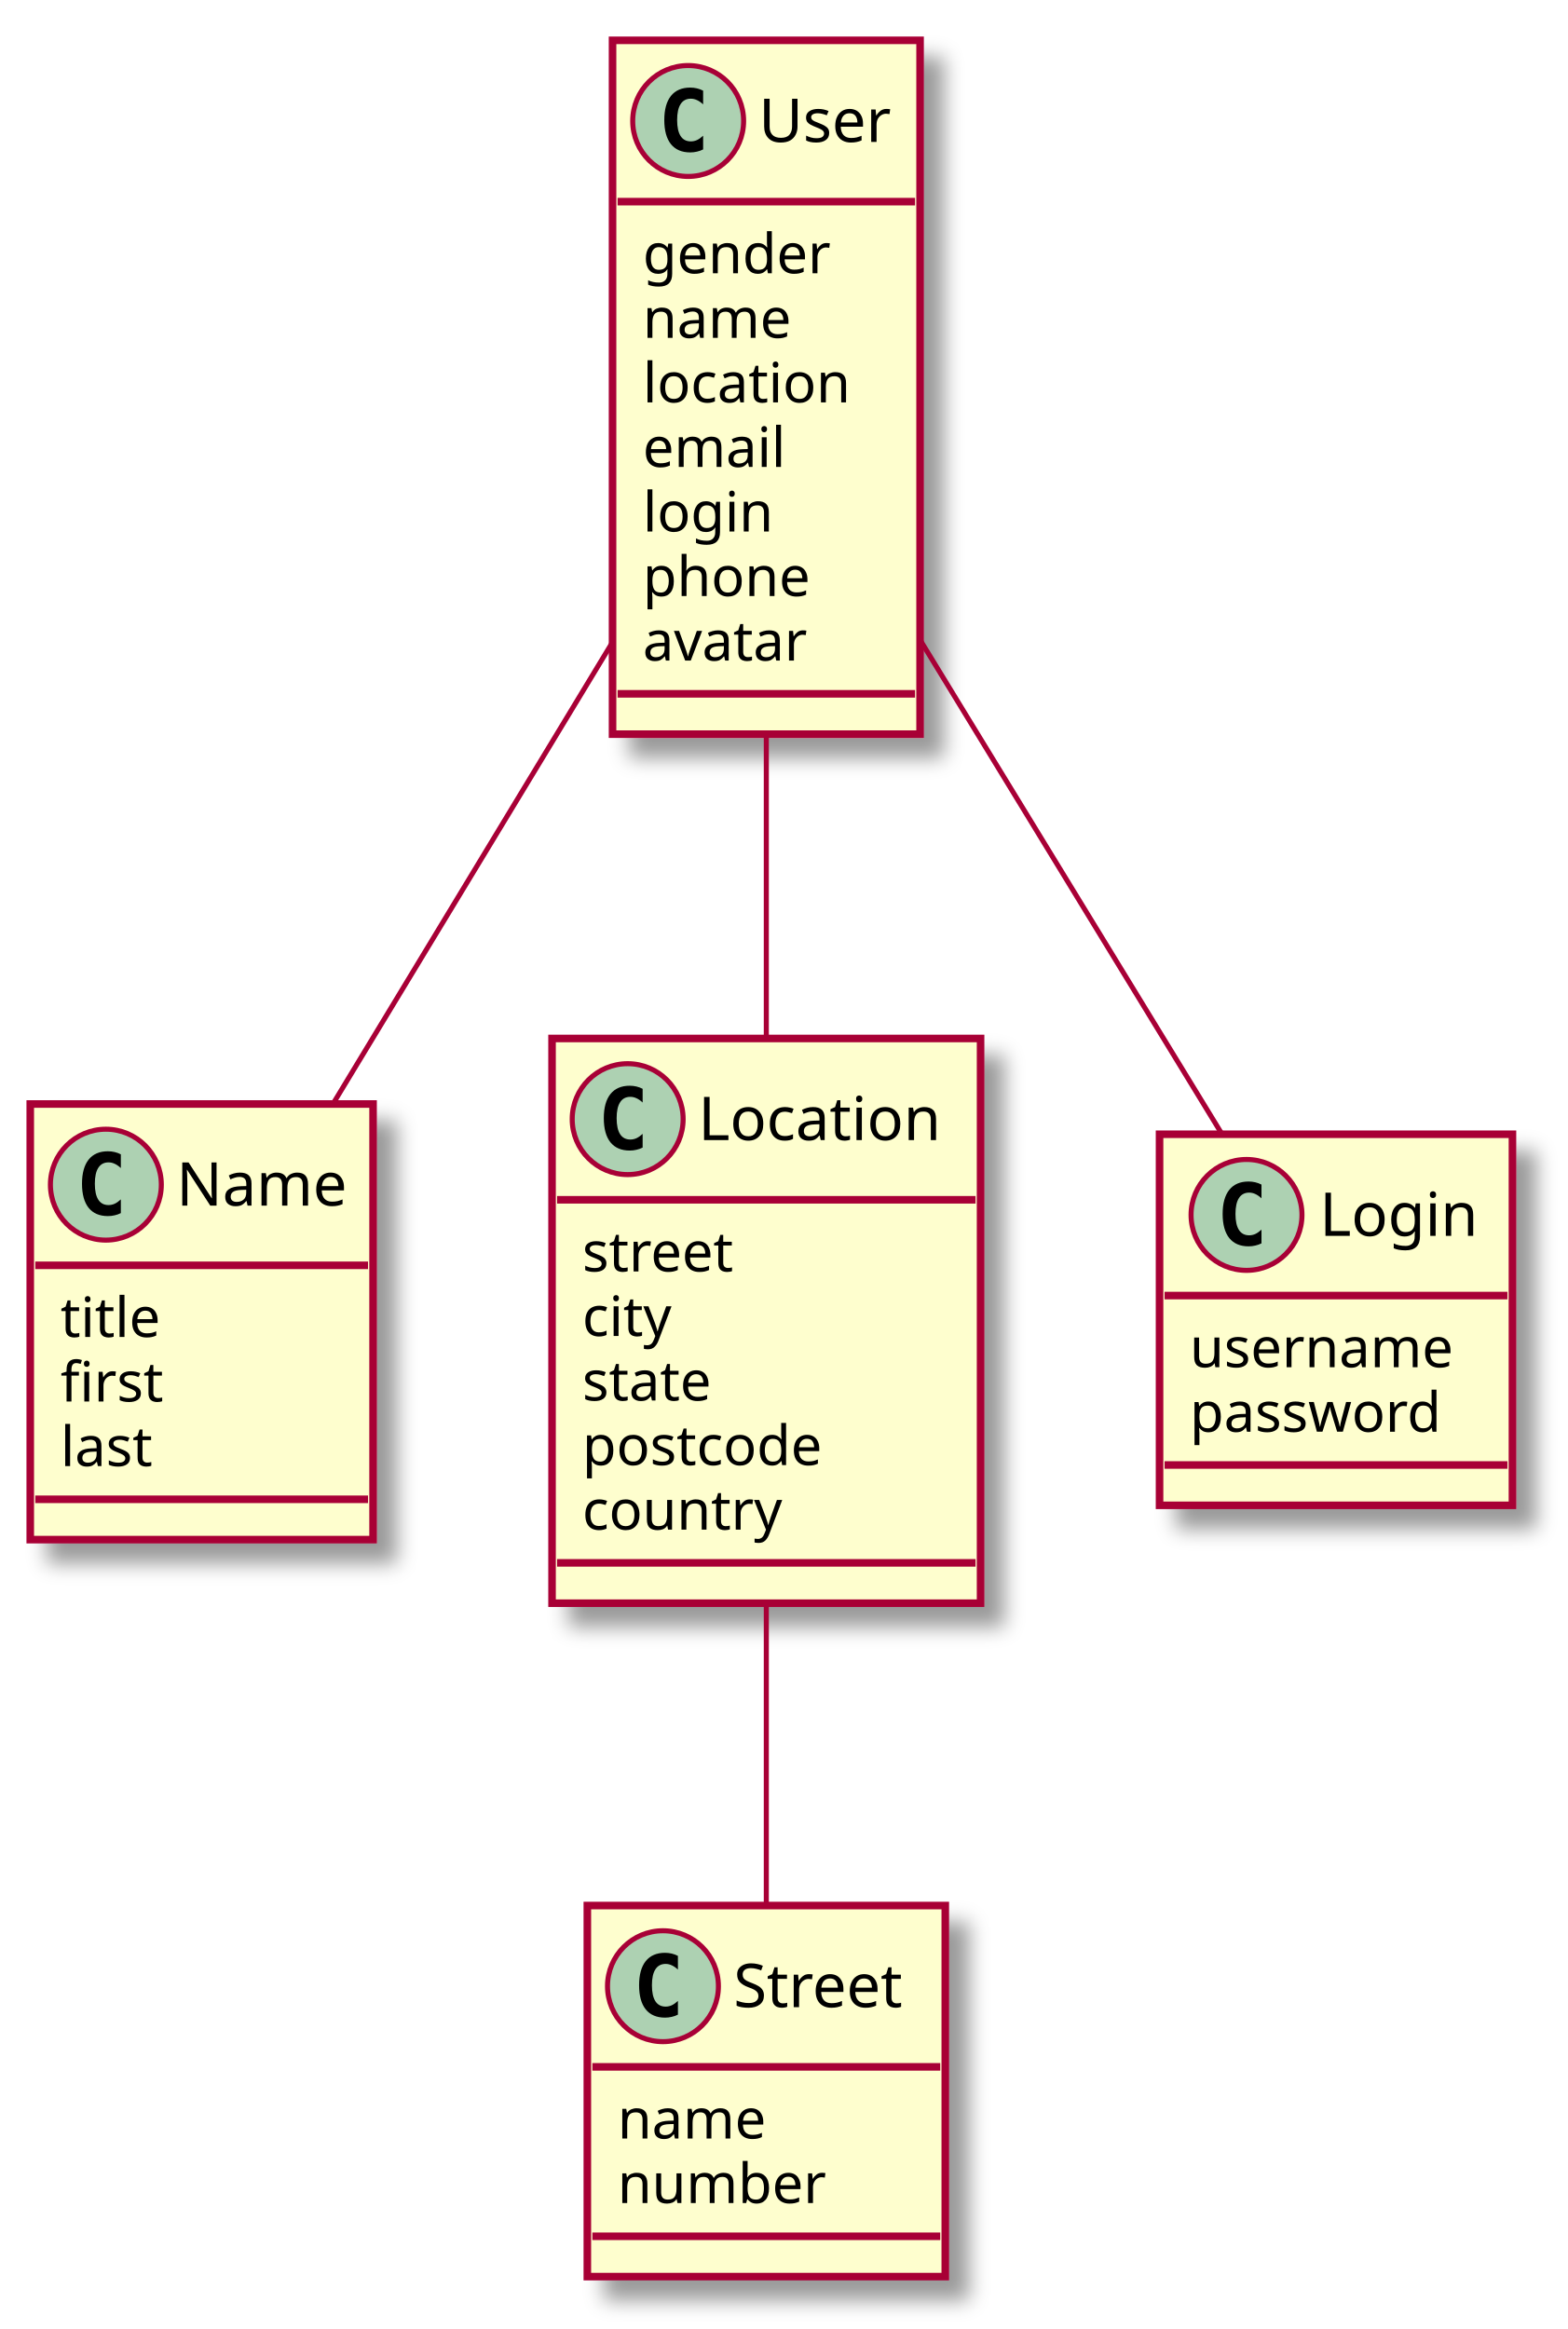
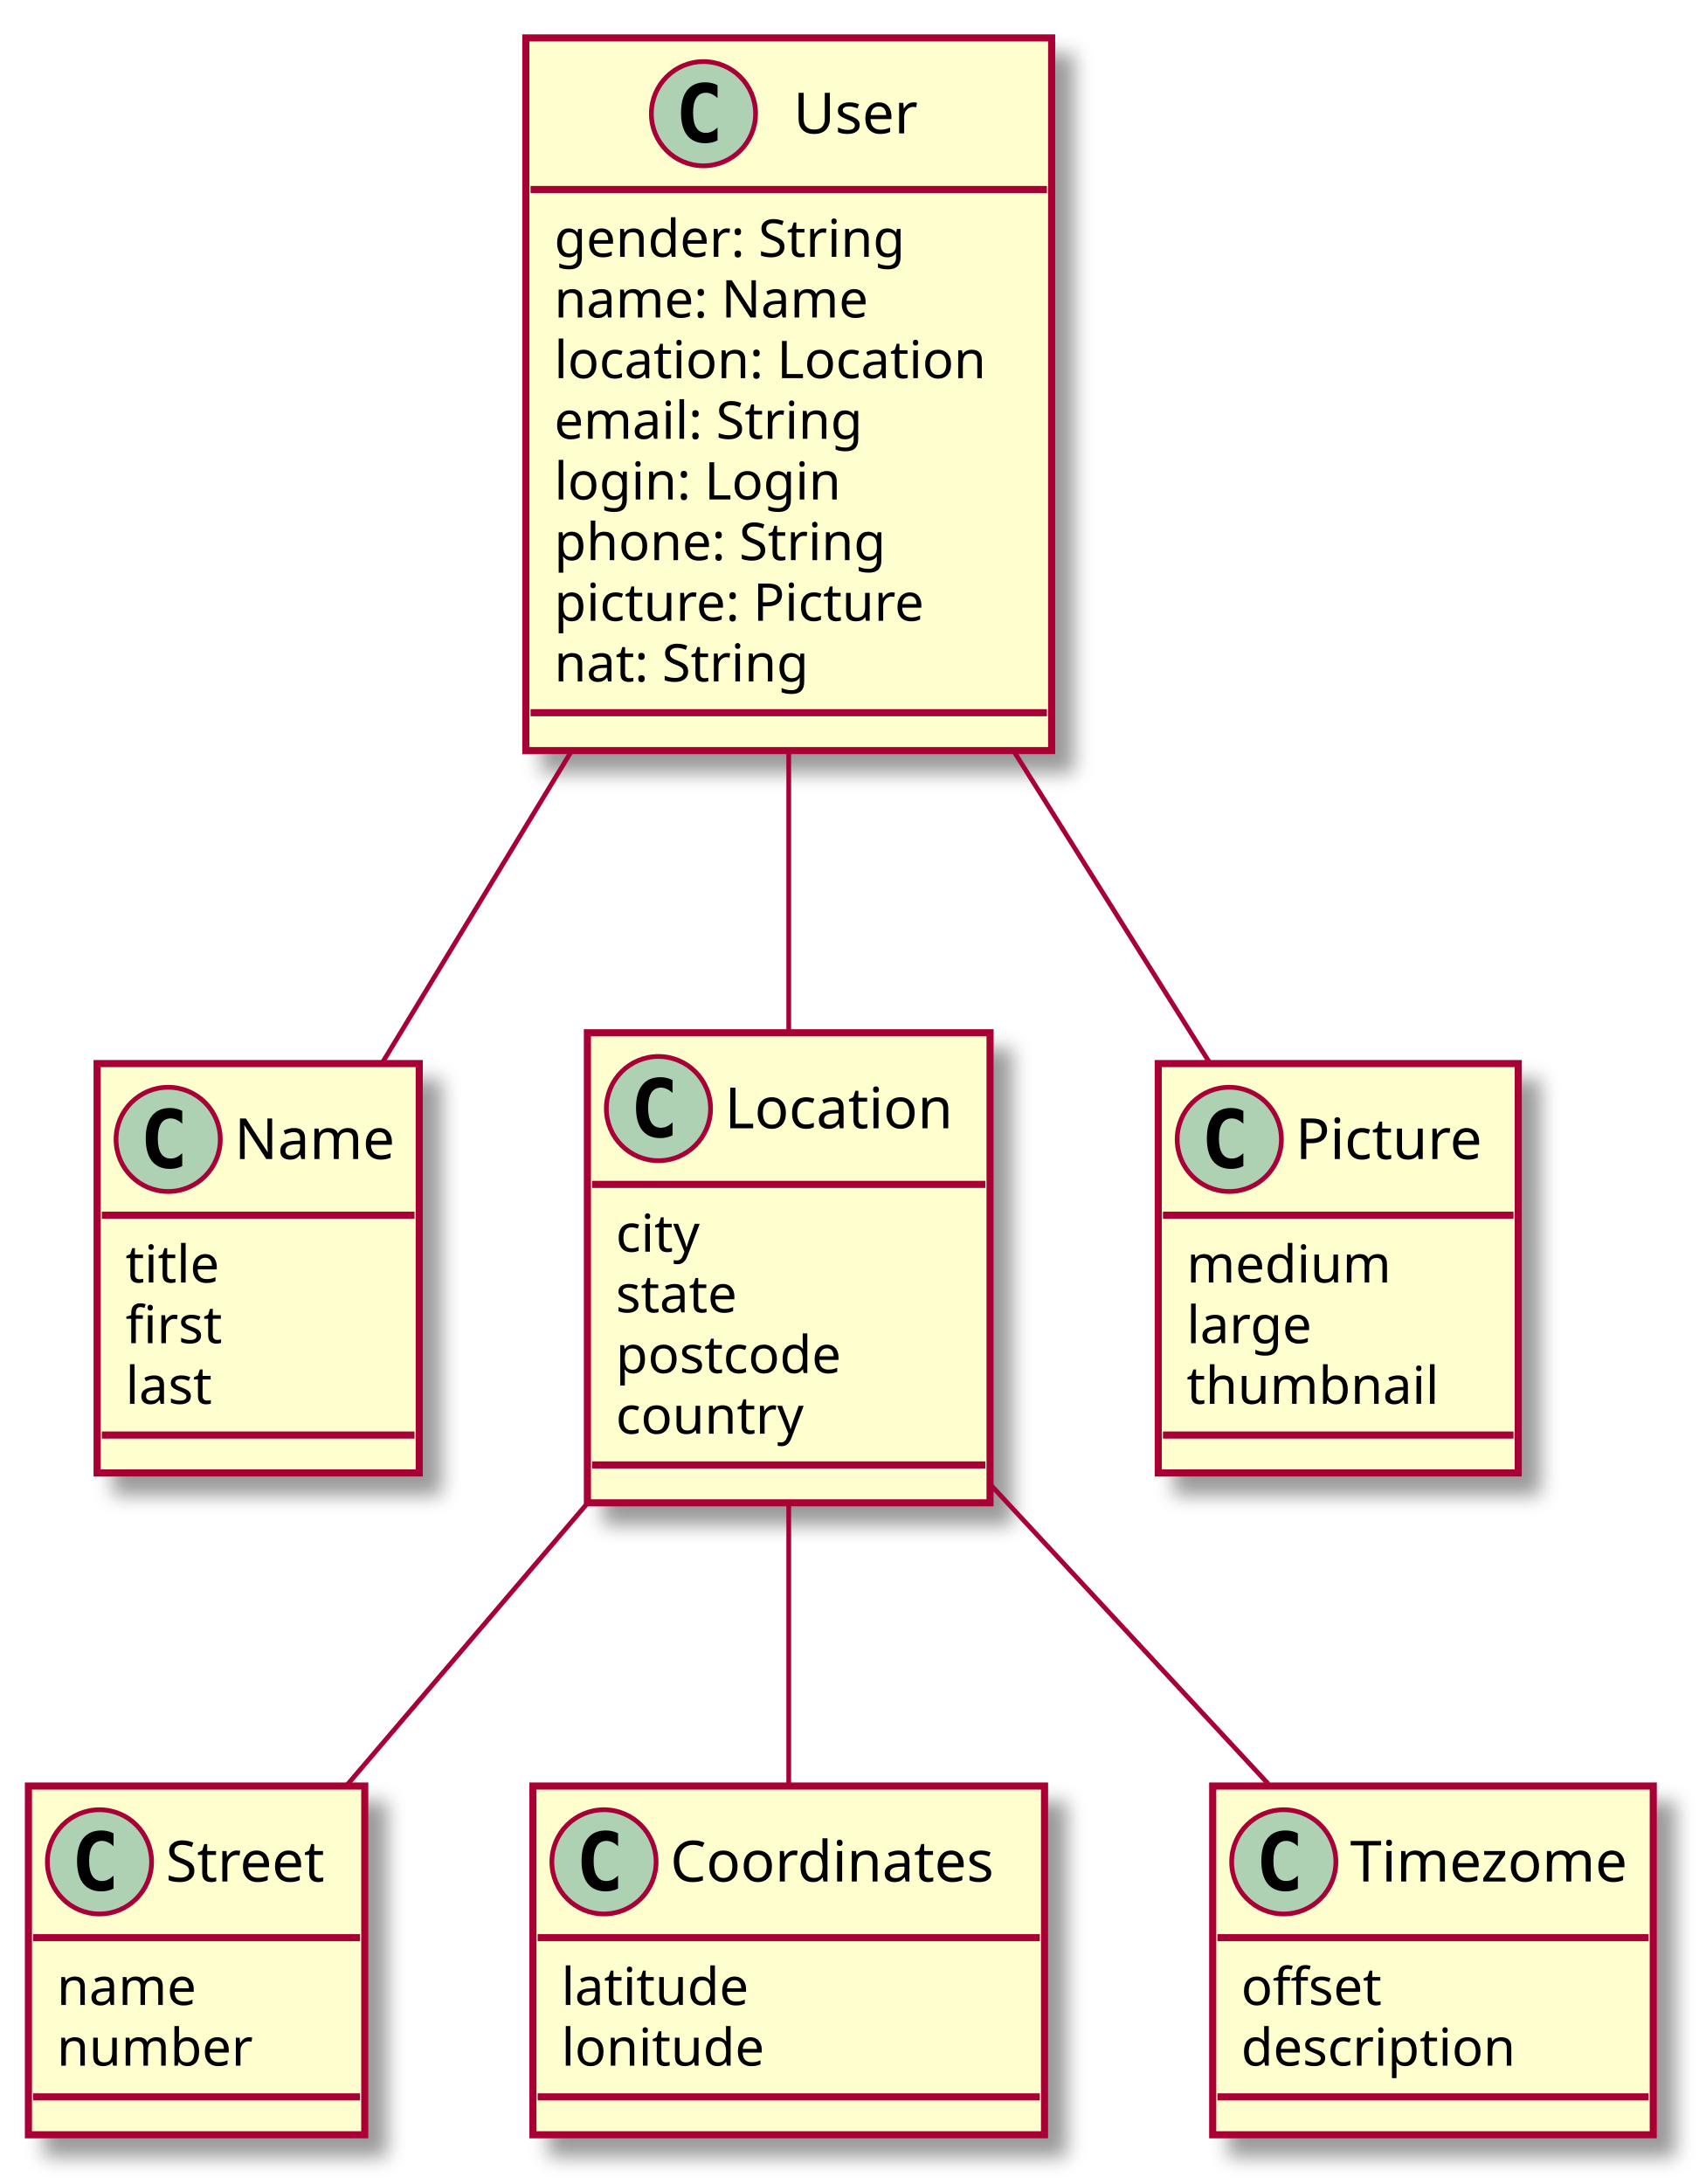
- <svg xmlns="http://www.w3.org/2000/svg" contentScriptType="application/ecmascript" contentStyleType="text/css" height="462px" preserveAspectRatio="none" style="width:311px;height:462px;" version="1.1" viewBox="0 0 311 462" width="311px" zoomAndPan="magnify">
+ <svg xmlns="http://www.w3.org/2000/svg" contentScriptType="application/ecmascript" contentStyleType="text/css" height="461px" preserveAspectRatio="none" style="width:360px;height:461px;" version="1.1" viewBox="0 0 360 461" width="360px" zoomAndPan="magnify">
  <defs>
-     <filter height="300%" id="ffk6pf68bzy8c" width="300%" x="-1" y="-1">
+     <filter height="300%" id="f1vjx55v3oqvgv" width="300%" x="-1" y="-1">
      <feGaussianBlur result="blurOut" stdDeviation="2.0" />
      <feColorMatrix in="blurOut" result="blurOut2" type="matrix" values="0 0 0 0 0 0 0 0 0 0 0 0 0 0 0 0 0 0 .4 0" />
      <feOffset dx="4.0" dy="4.0" in="blurOut2" result="blurOut3" />
      <feBlend in="SourceGraphic" in2="blurOut3" mode="normal" />
    </filter>
  </defs>
  <g>
-     <rect fill="#FEFECE" filter="url(#ffk6pf68bzy8c)" height="137.633" id="User" style="stroke: #A80036; stroke-width: 1.5;" width="61" x="121.5" y="8" />
-     <ellipse cx="136.5" cy="24" fill="#ADD1B2" rx="11" ry="11" style="stroke: #A80036; stroke-width: 1.0;" />
-     <path d="M139.469,29.641 Q138.891,29.938 138.25,30.078 Q137.609,30.234 136.906,30.234 Q134.406,30.234 133.078,28.594 Q131.766,26.938 131.766,23.812 Q131.766,20.688 133.078,19.031 Q134.406,17.375 136.906,17.375 Q137.609,17.375 138.25,17.531 Q138.906,17.688 139.469,17.984 L139.469,20.703 Q138.844,20.125 138.25,19.859 Q137.656,19.578 137.031,19.578 Q135.688,19.578 135,20.656 Q134.312,21.719 134.312,23.812 Q134.312,25.906 135,26.984 Q135.688,28.047 137.031,28.047 Q137.656,28.047 138.25,27.781 Q138.844,27.5 139.469,26.922 L139.469,29.641 Z " />
-     <text fill="#000000" font-family="sans-serif" font-size="12" lengthAdjust="spacingAndGlyphs" textLength="29" x="150.5" y="28.154">User</text>
-     <line style="stroke: #A80036; stroke-width: 1.5;" x1="122.5" x2="181.5" y1="40" y2="40" />
-     <text fill="#000000" font-family="sans-serif" font-size="11" lengthAdjust="spacingAndGlyphs" textLength="40" x="127.5" y="54.21">gender</text>
-     <text fill="#000000" font-family="sans-serif" font-size="11" lengthAdjust="spacingAndGlyphs" textLength="32" x="127.5" y="67.015">name</text>
-     <text fill="#000000" font-family="sans-serif" font-size="11" lengthAdjust="spacingAndGlyphs" textLength="44" x="127.5" y="79.82">location</text>
-     <text fill="#000000" font-family="sans-serif" font-size="11" lengthAdjust="spacingAndGlyphs" textLength="31" x="127.5" y="92.624">email</text>
-     <text fill="#000000" font-family="sans-serif" font-size="11" lengthAdjust="spacingAndGlyphs" textLength="27" x="127.5" y="105.429">login</text>
-     <text fill="#000000" font-family="sans-serif" font-size="11" lengthAdjust="spacingAndGlyphs" textLength="35" x="127.5" y="118.234">phone</text>
-     <text fill="#000000" font-family="sans-serif" font-size="11" lengthAdjust="spacingAndGlyphs" textLength="36" x="127.5" y="131.039">avatar</text>
-     <line style="stroke: #A80036; stroke-width: 1.5;" x1="122.5" x2="181.5" y1="137.633" y2="137.633" />
-     <rect fill="#FEFECE" filter="url(#ffk6pf68bzy8c)" height="86.414" id="Name" style="stroke: #A80036; stroke-width: 1.5;" width="68" x="6" y="219" />
-     <ellipse cx="21" cy="235" fill="#ADD1B2" rx="11" ry="11" style="stroke: #A80036; stroke-width: 1.0;" />
-     <path d="M23.969,240.641 Q23.391,240.938 22.75,241.078 Q22.109,241.234 21.406,241.234 Q18.906,241.234 17.578,239.594 Q16.266,237.938 16.266,234.812 Q16.266,231.688 17.578,230.031 Q18.906,228.375 21.406,228.375 Q22.109,228.375 22.75,228.531 Q23.406,228.688 23.969,228.984 L23.969,231.703 Q23.344,231.125 22.75,230.859 Q22.156,230.578 21.531,230.578 Q20.188,230.578 19.5,231.656 Q18.812,232.719 18.812,234.812 Q18.812,236.906 19.5,237.984 Q20.188,239.047 21.531,239.047 Q22.156,239.047 22.75,238.781 Q23.344,238.5 23.969,237.922 L23.969,240.641 Z " />
-     <text fill="#000000" font-family="sans-serif" font-size="12" lengthAdjust="spacingAndGlyphs" textLength="36" x="35" y="239.154">Name</text>
-     <line style="stroke: #A80036; stroke-width: 1.5;" x1="7" x2="73" y1="251" y2="251" />
-     <text fill="#000000" font-family="sans-serif" font-size="11" lengthAdjust="spacingAndGlyphs" textLength="21" x="12" y="265.21">title</text>
-     <text fill="#000000" font-family="sans-serif" font-size="11" lengthAdjust="spacingAndGlyphs" textLength="23" x="12" y="278.015">first</text>
-     <text fill="#000000" font-family="sans-serif" font-size="11" lengthAdjust="spacingAndGlyphs" textLength="21" x="12" y="290.82">last</text>
-     <line style="stroke: #A80036; stroke-width: 1.5;" x1="7" x2="73" y1="297.414" y2="297.414" />
-     <rect fill="#FEFECE" filter="url(#ffk6pf68bzy8c)" height="112.023" id="Location" style="stroke: #A80036; stroke-width: 1.5;" width="85" x="109.5" y="206" />
-     <ellipse cx="124.5" cy="222" fill="#ADD1B2" rx="11" ry="11" style="stroke: #A80036; stroke-width: 1.0;" />
-     <path d="M127.469,227.641 Q126.891,227.938 126.25,228.078 Q125.609,228.234 124.906,228.234 Q122.406,228.234 121.078,226.594 Q119.766,224.938 119.766,221.812 Q119.766,218.688 121.078,217.031 Q122.406,215.375 124.906,215.375 Q125.609,215.375 126.25,215.531 Q126.906,215.688 127.469,215.984 L127.469,218.703 Q126.844,218.125 126.25,217.859 Q125.656,217.578 125.031,217.578 Q123.688,217.578 123,218.656 Q122.312,219.719 122.312,221.812 Q122.312,223.906 123,224.984 Q123.688,226.047 125.031,226.047 Q125.656,226.047 126.25,225.781 Q126.844,225.5 127.469,224.922 L127.469,227.641 Z " />
-     <text fill="#000000" font-family="sans-serif" font-size="12" lengthAdjust="spacingAndGlyphs" textLength="53" x="138.5" y="226.154">Location</text>
-     <line style="stroke: #A80036; stroke-width: 1.5;" x1="110.5" x2="193.5" y1="238" y2="238" />
-     <text fill="#000000" font-family="sans-serif" font-size="11" lengthAdjust="spacingAndGlyphs" textLength="34" x="115.5" y="252.21">street</text>
-     <text fill="#000000" font-family="sans-serif" font-size="11" lengthAdjust="spacingAndGlyphs" textLength="19" x="115.5" y="265.015">city</text>
-     <text fill="#000000" font-family="sans-serif" font-size="11" lengthAdjust="spacingAndGlyphs" textLength="29" x="115.5" y="277.82">state</text>
-     <text fill="#000000" font-family="sans-serif" font-size="11" lengthAdjust="spacingAndGlyphs" textLength="52" x="115.5" y="290.625">postcode</text>
-     <text fill="#000000" font-family="sans-serif" font-size="11" lengthAdjust="spacingAndGlyphs" textLength="42" x="115.5" y="303.429">country</text>
-     <line style="stroke: #A80036; stroke-width: 1.5;" x1="110.5" x2="193.5" y1="310.023" y2="310.023" />
-     <rect fill="#FEFECE" filter="url(#ffk6pf68bzy8c)" height="73.609" id="Street" style="stroke: #A80036; stroke-width: 1.5;" width="71" x="116.5" y="378" />
-     <ellipse cx="131.5" cy="394" fill="#ADD1B2" rx="11" ry="11" style="stroke: #A80036; stroke-width: 1.0;" />
-     <path d="M134.469,399.641 Q133.891,399.938 133.25,400.078 Q132.609,400.234 131.906,400.234 Q129.406,400.234 128.078,398.594 Q126.766,396.938 126.766,393.812 Q126.766,390.688 128.078,389.031 Q129.406,387.375 131.906,387.375 Q132.609,387.375 133.25,387.531 Q133.906,387.688 134.469,387.984 L134.469,390.703 Q133.844,390.125 133.25,389.859 Q132.656,389.578 132.031,389.578 Q130.688,389.578 130,390.656 Q129.312,391.719 129.312,393.812 Q129.312,395.906 130,396.984 Q130.688,398.047 132.031,398.047 Q132.656,398.047 133.25,397.781 Q133.844,397.5 134.469,396.922 L134.469,399.641 Z " />
-     <text fill="#000000" font-family="sans-serif" font-size="12" lengthAdjust="spacingAndGlyphs" textLength="39" x="145.5" y="398.154">Street</text>
-     <line style="stroke: #A80036; stroke-width: 1.5;" x1="117.5" x2="186.5" y1="410" y2="410" />
-     <text fill="#000000" font-family="sans-serif" font-size="11" lengthAdjust="spacingAndGlyphs" textLength="32" x="122.5" y="424.21">name</text>
-     <text fill="#000000" font-family="sans-serif" font-size="11" lengthAdjust="spacingAndGlyphs" textLength="44" x="122.5" y="437.015">number</text>
-     <line style="stroke: #A80036; stroke-width: 1.5;" x1="117.5" x2="186.5" y1="443.609" y2="443.609" />
-     <rect fill="#FEFECE" filter="url(#ffk6pf68bzy8c)" height="73.609" id="Login" style="stroke: #A80036; stroke-width: 1.5;" width="70" x="230" y="225" />
-     <ellipse cx="247.25" cy="241" fill="#ADD1B2" rx="11" ry="11" style="stroke: #A80036; stroke-width: 1.0;" />
-     <path d="M250.219,246.641 Q249.641,246.938 249,247.078 Q248.359,247.234 247.656,247.234 Q245.156,247.234 243.828,245.594 Q242.516,243.938 242.516,240.812 Q242.516,237.688 243.828,236.031 Q245.156,234.375 247.656,234.375 Q248.359,234.375 249,234.531 Q249.656,234.688 250.219,234.984 L250.219,237.703 Q249.594,237.125 249,236.859 Q248.406,236.578 247.781,236.578 Q246.438,236.578 245.75,237.656 Q245.062,238.719 245.062,240.812 Q245.062,242.906 245.75,243.984 Q246.438,245.047 247.781,245.047 Q248.406,245.047 249,244.781 Q249.594,244.5 250.219,243.922 L250.219,246.641 Z " />
-     <text fill="#000000" font-family="sans-serif" font-size="12" lengthAdjust="spacingAndGlyphs" textLength="33" x="261.75" y="245.154">Login</text>
-     <line style="stroke: #A80036; stroke-width: 1.5;" x1="231" x2="299" y1="257" y2="257" />
-     <text fill="#000000" font-family="sans-serif" font-size="11" lengthAdjust="spacingAndGlyphs" textLength="58" x="236" y="271.21">username</text>
-     <text fill="#000000" font-family="sans-serif" font-size="11" lengthAdjust="spacingAndGlyphs" textLength="56" x="236" y="284.015">password</text>
-     <line style="stroke: #A80036; stroke-width: 1.5;" x1="231" x2="299" y1="290.609" y2="290.609" />
-     <path d="M121.395,127.552 C104.103,156.116 82.71,191.452 66.197,218.728 " fill="none" id="User-Name" style="stroke: #A80036; stroke-width: 1.0;" />
-     <path d="M152,146.15 C152,165.855 152,187.073 152,205.898 " fill="none" id="User-Location" style="stroke: #A80036; stroke-width: 1.0;" />
-     <path d="M152,318.103 C152,338.06 152,360.014 152,377.972 " fill="none" id="Location-Street" style="stroke: #A80036; stroke-width: 1.0;" />
-     <path d="M182.579,127.064 C201.404,157.882 225.129,196.725 242.286,224.813 " fill="none" id="User-Login" style="stroke: #A80036; stroke-width: 1.0;" />
+     <rect fill="#FEFECE" filter="url(#f1vjx55v3oqvgv)" height="150.438" id="User" style="stroke: #A80036; stroke-width: 1.5;" width="111" x="111" y="8" />
+     <ellipse cx="148.5" cy="24" fill="#ADD1B2" rx="11" ry="11" style="stroke: #A80036; stroke-width: 1.0;" />
+     <path d="M151.469,29.641 Q150.891,29.938 150.25,30.078 Q149.609,30.234 148.906,30.234 Q146.406,30.234 145.078,28.594 Q143.766,26.938 143.766,23.812 Q143.766,20.688 145.078,19.031 Q146.406,17.375 148.906,17.375 Q149.609,17.375 150.25,17.531 Q150.906,17.688 151.469,17.984 L151.469,20.703 Q150.844,20.125 150.25,19.859 Q149.656,19.578 149.031,19.578 Q147.688,19.578 147,20.656 Q146.312,21.719 146.312,23.812 Q146.312,25.906 147,26.984 Q147.688,28.047 149.031,28.047 Q149.656,28.047 150.25,27.781 Q150.844,27.5 151.469,26.922 L151.469,29.641 Z " />
+     <text fill="#000000" font-family="sans-serif" font-size="12" lengthAdjust="spacingAndGlyphs" textLength="29" x="167.5" y="28.154">User</text>
+     <line style="stroke: #A80036; stroke-width: 1.5;" x1="112" x2="221" y1="40" y2="40" />
+     <text fill="#000000" font-family="sans-serif" font-size="11" lengthAdjust="spacingAndGlyphs" textLength="82" x="117" y="54.21">gender: String</text>
+     <text fill="#000000" font-family="sans-serif" font-size="11" lengthAdjust="spacingAndGlyphs" textLength="73" x="117" y="67.015">name: Name</text>
+     <text fill="#000000" font-family="sans-serif" font-size="11" lengthAdjust="spacingAndGlyphs" textLength="99" x="117" y="79.82">location: Location</text>
+     <text fill="#000000" font-family="sans-serif" font-size="11" lengthAdjust="spacingAndGlyphs" textLength="73" x="117" y="92.624">email: String</text>
+     <text fill="#000000" font-family="sans-serif" font-size="11" lengthAdjust="spacingAndGlyphs" textLength="65" x="117" y="105.429">login: Login</text>
+     <text fill="#000000" font-family="sans-serif" font-size="11" lengthAdjust="spacingAndGlyphs" textLength="77" x="117" y="118.234">phone: String</text>
+     <text fill="#000000" font-family="sans-serif" font-size="11" lengthAdjust="spacingAndGlyphs" textLength="86" x="117" y="131.039">picture: Picture</text>
+     <text fill="#000000" font-family="sans-serif" font-size="11" lengthAdjust="spacingAndGlyphs" textLength="60" x="117" y="143.843">nat: String</text>
+     <line style="stroke: #A80036; stroke-width: 1.5;" x1="112" x2="221" y1="150.438" y2="150.438" />
+     <rect fill="#FEFECE" filter="url(#f1vjx55v3oqvgv)" height="86.414" id="Name" style="stroke: #A80036; stroke-width: 1.5;" width="68" x="20.5" y="224.5" />
+     <ellipse cx="35.5" cy="240.5" fill="#ADD1B2" rx="11" ry="11" style="stroke: #A80036; stroke-width: 1.0;" />
+     <path d="M38.469,246.141 Q37.891,246.438 37.25,246.578 Q36.609,246.734 35.906,246.734 Q33.406,246.734 32.078,245.094 Q30.766,243.438 30.766,240.312 Q30.766,237.188 32.078,235.531 Q33.406,233.875 35.906,233.875 Q36.609,233.875 37.25,234.031 Q37.906,234.188 38.469,234.484 L38.469,237.203 Q37.844,236.625 37.25,236.359 Q36.656,236.078 36.031,236.078 Q34.688,236.078 34,237.156 Q33.312,238.219 33.312,240.312 Q33.312,242.406 34,243.484 Q34.688,244.547 36.031,244.547 Q36.656,244.547 37.25,244.281 Q37.844,244 38.469,243.422 L38.469,246.141 Z " />
+     <text fill="#000000" font-family="sans-serif" font-size="12" lengthAdjust="spacingAndGlyphs" textLength="36" x="49.5" y="244.654">Name</text>
+     <line style="stroke: #A80036; stroke-width: 1.5;" x1="21.5" x2="87.5" y1="256.5" y2="256.5" />
+     <text fill="#000000" font-family="sans-serif" font-size="11" lengthAdjust="spacingAndGlyphs" textLength="21" x="26.5" y="270.71">title</text>
+     <text fill="#000000" font-family="sans-serif" font-size="11" lengthAdjust="spacingAndGlyphs" textLength="23" x="26.5" y="283.515">first</text>
+     <text fill="#000000" font-family="sans-serif" font-size="11" lengthAdjust="spacingAndGlyphs" textLength="21" x="26.5" y="296.32">last</text>
+     <line style="stroke: #A80036; stroke-width: 1.5;" x1="21.5" x2="87.5" y1="302.914" y2="302.914" />
+     <rect fill="#FEFECE" filter="url(#f1vjx55v3oqvgv)" height="99.219" id="Location" style="stroke: #A80036; stroke-width: 1.5;" width="85" x="124" y="218" />
+     <ellipse cx="139" cy="234" fill="#ADD1B2" rx="11" ry="11" style="stroke: #A80036; stroke-width: 1.0;" />
+     <path d="M141.969,239.641 Q141.391,239.938 140.75,240.078 Q140.109,240.234 139.406,240.234 Q136.906,240.234 135.578,238.594 Q134.266,236.938 134.266,233.812 Q134.266,230.688 135.578,229.031 Q136.906,227.375 139.406,227.375 Q140.109,227.375 140.75,227.531 Q141.406,227.688 141.969,227.984 L141.969,230.703 Q141.344,230.125 140.75,229.859 Q140.156,229.578 139.531,229.578 Q138.188,229.578 137.5,230.656 Q136.812,231.719 136.812,233.812 Q136.812,235.906 137.5,236.984 Q138.188,238.047 139.531,238.047 Q140.156,238.047 140.75,237.781 Q141.344,237.5 141.969,236.922 L141.969,239.641 Z " />
+     <text fill="#000000" font-family="sans-serif" font-size="12" lengthAdjust="spacingAndGlyphs" textLength="53" x="153" y="238.154">Location</text>
+     <line style="stroke: #A80036; stroke-width: 1.5;" x1="125" x2="208" y1="250" y2="250" />
+     <text fill="#000000" font-family="sans-serif" font-size="11" lengthAdjust="spacingAndGlyphs" textLength="19" x="130" y="264.21">city</text>
+     <text fill="#000000" font-family="sans-serif" font-size="11" lengthAdjust="spacingAndGlyphs" textLength="29" x="130" y="277.015">state</text>
+     <text fill="#000000" font-family="sans-serif" font-size="11" lengthAdjust="spacingAndGlyphs" textLength="52" x="130" y="289.82">postcode</text>
+     <text fill="#000000" font-family="sans-serif" font-size="11" lengthAdjust="spacingAndGlyphs" textLength="42" x="130" y="302.625">country</text>
+     <line style="stroke: #A80036; stroke-width: 1.5;" x1="125" x2="208" y1="309.219" y2="309.219" />
+     <rect fill="#FEFECE" filter="url(#f1vjx55v3oqvgv)" height="86.414" id="Picture" style="stroke: #A80036; stroke-width: 1.5;" width="76" x="244.5" y="224.5" />
+     <ellipse cx="259.5" cy="240.5" fill="#ADD1B2" rx="11" ry="11" style="stroke: #A80036; stroke-width: 1.0;" />
+     <path d="M262.469,246.141 Q261.891,246.438 261.25,246.578 Q260.609,246.734 259.906,246.734 Q257.406,246.734 256.078,245.094 Q254.766,243.438 254.766,240.312 Q254.766,237.188 256.078,235.531 Q257.406,233.875 259.906,233.875 Q260.609,233.875 261.25,234.031 Q261.906,234.188 262.469,234.484 L262.469,237.203 Q261.844,236.625 261.25,236.359 Q260.656,236.078 260.031,236.078 Q258.688,236.078 258,237.156 Q257.312,238.219 257.312,240.312 Q257.312,242.406 258,243.484 Q258.688,244.547 260.031,244.547 Q260.656,244.547 261.25,244.281 Q261.844,244 262.469,243.422 L262.469,246.141 Z " />
+     <text fill="#000000" font-family="sans-serif" font-size="12" lengthAdjust="spacingAndGlyphs" textLength="44" x="273.5" y="244.654">Picture</text>
+     <line style="stroke: #A80036; stroke-width: 1.5;" x1="245.5" x2="319.5" y1="256.5" y2="256.5" />
+     <text fill="#000000" font-family="sans-serif" font-size="11" lengthAdjust="spacingAndGlyphs" textLength="46" x="250.5" y="270.71">medium</text>
+     <text fill="#000000" font-family="sans-serif" font-size="11" lengthAdjust="spacingAndGlyphs" textLength="29" x="250.5" y="283.515">large</text>
+     <text fill="#000000" font-family="sans-serif" font-size="11" lengthAdjust="spacingAndGlyphs" textLength="56" x="250.5" y="296.32">thumbnail</text>
+     <line style="stroke: #A80036; stroke-width: 1.5;" x1="245.5" x2="319.5" y1="302.914" y2="302.914" />
+     <rect fill="#FEFECE" filter="url(#f1vjx55v3oqvgv)" height="73.609" id="Street" style="stroke: #A80036; stroke-width: 1.5;" width="71" x="6" y="377" />
+     <ellipse cx="21" cy="393" fill="#ADD1B2" rx="11" ry="11" style="stroke: #A80036; stroke-width: 1.0;" />
+     <path d="M23.969,398.641 Q23.391,398.938 22.75,399.078 Q22.109,399.234 21.406,399.234 Q18.906,399.234 17.578,397.594 Q16.266,395.938 16.266,392.812 Q16.266,389.688 17.578,388.031 Q18.906,386.375 21.406,386.375 Q22.109,386.375 22.75,386.531 Q23.406,386.688 23.969,386.984 L23.969,389.703 Q23.344,389.125 22.75,388.859 Q22.156,388.578 21.531,388.578 Q20.188,388.578 19.5,389.656 Q18.812,390.719 18.812,392.812 Q18.812,394.906 19.5,395.984 Q20.188,397.047 21.531,397.047 Q22.156,397.047 22.75,396.781 Q23.344,396.5 23.969,395.922 L23.969,398.641 Z " />
+     <text fill="#000000" font-family="sans-serif" font-size="12" lengthAdjust="spacingAndGlyphs" textLength="39" x="35" y="397.154">Street</text>
+     <line style="stroke: #A80036; stroke-width: 1.5;" x1="7" x2="76" y1="409" y2="409" />
+     <text fill="#000000" font-family="sans-serif" font-size="11" lengthAdjust="spacingAndGlyphs" textLength="32" x="12" y="423.21">name</text>
+     <text fill="#000000" font-family="sans-serif" font-size="11" lengthAdjust="spacingAndGlyphs" textLength="44" x="12" y="436.015">number</text>
+     <line style="stroke: #A80036; stroke-width: 1.5;" x1="7" x2="76" y1="442.609" y2="442.609" />
+     <rect fill="#FEFECE" filter="url(#f1vjx55v3oqvgv)" height="73.609" id="Coordinates" style="stroke: #A80036; stroke-width: 1.5;" width="108" x="112.5" y="377" />
+     <ellipse cx="127.5" cy="393" fill="#ADD1B2" rx="11" ry="11" style="stroke: #A80036; stroke-width: 1.0;" />
+     <path d="M130.469,398.641 Q129.891,398.938 129.25,399.078 Q128.609,399.234 127.906,399.234 Q125.406,399.234 124.078,397.594 Q122.766,395.938 122.766,392.812 Q122.766,389.688 124.078,388.031 Q125.406,386.375 127.906,386.375 Q128.609,386.375 129.25,386.531 Q129.906,386.688 130.469,386.984 L130.469,389.703 Q129.844,389.125 129.25,388.859 Q128.656,388.578 128.031,388.578 Q126.688,388.578 126,389.656 Q125.312,390.719 125.312,392.812 Q125.312,394.906 126,395.984 Q126.688,397.047 128.031,397.047 Q128.656,397.047 129.25,396.781 Q129.844,396.5 130.469,395.922 L130.469,398.641 Z " />
+     <text fill="#000000" font-family="sans-serif" font-size="12" lengthAdjust="spacingAndGlyphs" textLength="76" x="141.5" y="397.154">Coordinates</text>
+     <line style="stroke: #A80036; stroke-width: 1.5;" x1="113.5" x2="219.5" y1="409" y2="409" />
+     <text fill="#000000" font-family="sans-serif" font-size="11" lengthAdjust="spacingAndGlyphs" textLength="42" x="118.5" y="423.21">latitude</text>
+     <text fill="#000000" font-family="sans-serif" font-size="11" lengthAdjust="spacingAndGlyphs" textLength="45" x="118.5" y="436.015">lonitude</text>
+     <line style="stroke: #A80036; stroke-width: 1.5;" x1="113.5" x2="219.5" y1="442.609" y2="442.609" />
+     <rect fill="#FEFECE" filter="url(#f1vjx55v3oqvgv)" height="73.609" id="Timezome" style="stroke: #A80036; stroke-width: 1.5;" width="93" x="256" y="377" />
+     <ellipse cx="271" cy="393" fill="#ADD1B2" rx="11" ry="11" style="stroke: #A80036; stroke-width: 1.0;" />
+     <path d="M273.969,398.641 Q273.391,398.938 272.75,399.078 Q272.109,399.234 271.406,399.234 Q268.906,399.234 267.578,397.594 Q266.266,395.938 266.266,392.812 Q266.266,389.688 267.578,388.031 Q268.906,386.375 271.406,386.375 Q272.109,386.375 272.75,386.531 Q273.406,386.688 273.969,386.984 L273.969,389.703 Q273.344,389.125 272.75,388.859 Q272.156,388.578 271.531,388.578 Q270.188,388.578 269.5,389.656 Q268.812,390.719 268.812,392.812 Q268.812,394.906 269.5,395.984 Q270.188,397.047 271.531,397.047 Q272.156,397.047 272.75,396.781 Q273.344,396.5 273.969,395.922 L273.969,398.641 Z " />
+     <text fill="#000000" font-family="sans-serif" font-size="12" lengthAdjust="spacingAndGlyphs" textLength="61" x="285" y="397.154">Timezome</text>
+     <line style="stroke: #A80036; stroke-width: 1.5;" x1="257" x2="348" y1="409" y2="409" />
+     <text fill="#000000" font-family="sans-serif" font-size="11" lengthAdjust="spacingAndGlyphs" textLength="33" x="262" y="423.21">offset</text>
+     <text fill="#000000" font-family="sans-serif" font-size="11" lengthAdjust="spacingAndGlyphs" textLength="63" x="262" y="436.015">description</text>
+     <line style="stroke: #A80036; stroke-width: 1.5;" x1="257" x2="348" y1="442.609" y2="442.609" />
+     <path d="M120.945,158.043 C107.258,180.59 92.708,204.559 80.724,224.301 " fill="none" id="User-Name" style="stroke: #A80036; stroke-width: 1.0;" />
+     <path d="M166.5,158.043 C166.5,178.196 166.5,199.484 166.5,217.875 " fill="none" id="User-Location" style="stroke: #A80036; stroke-width: 1.0;" />
+     <path d="M213.682,158.043 C227.857,180.59 242.927,204.559 255.34,224.301 " fill="none" id="User-Picture" style="stroke: #A80036; stroke-width: 1.0;" />
+     <path d="M124.181,317.098 C107.466,336.688 88.593,358.807 73.103,376.961 " fill="none" id="Location-Street" style="stroke: #A80036; stroke-width: 1.0;" />
+     <path d="M166.5,317.098 C166.5,336.688 166.5,358.807 166.5,376.961 " fill="none" id="Location-Coordinates" style="stroke: #A80036; stroke-width: 1.0;" />
+     <path d="M209.158,313.452 C228.01,333.759 249.894,357.332 267.732,376.548 " fill="none" id="Location-Timezome" style="stroke: #A80036; stroke-width: 1.0;" />
  </g>
</svg>
